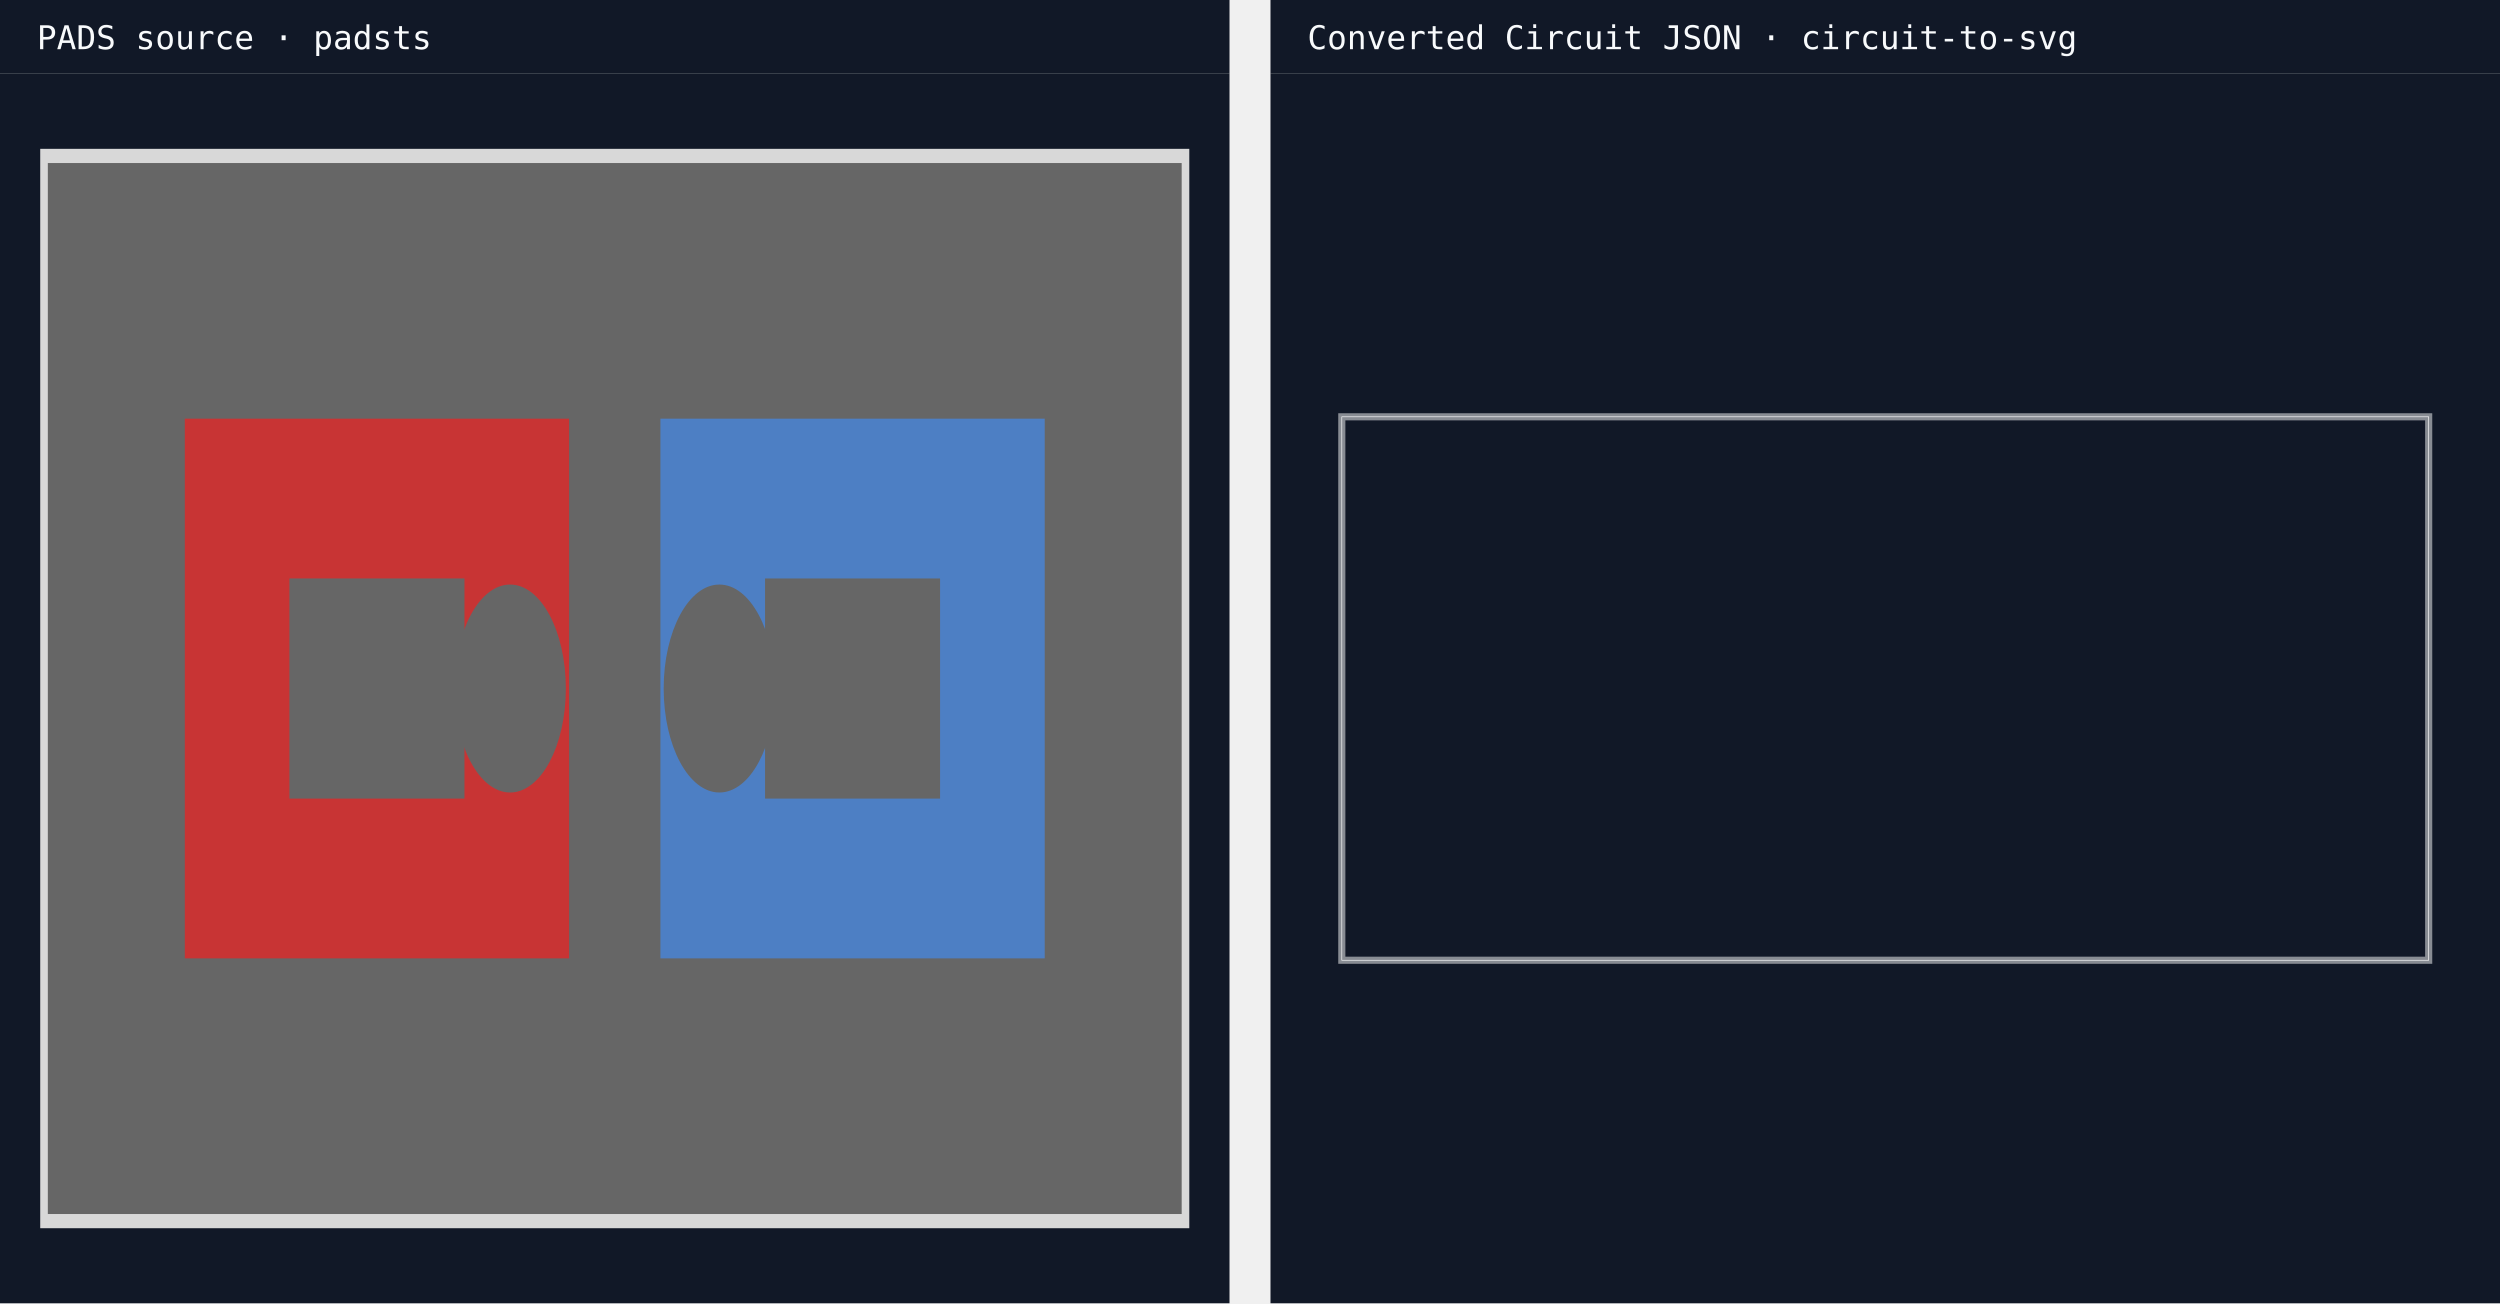
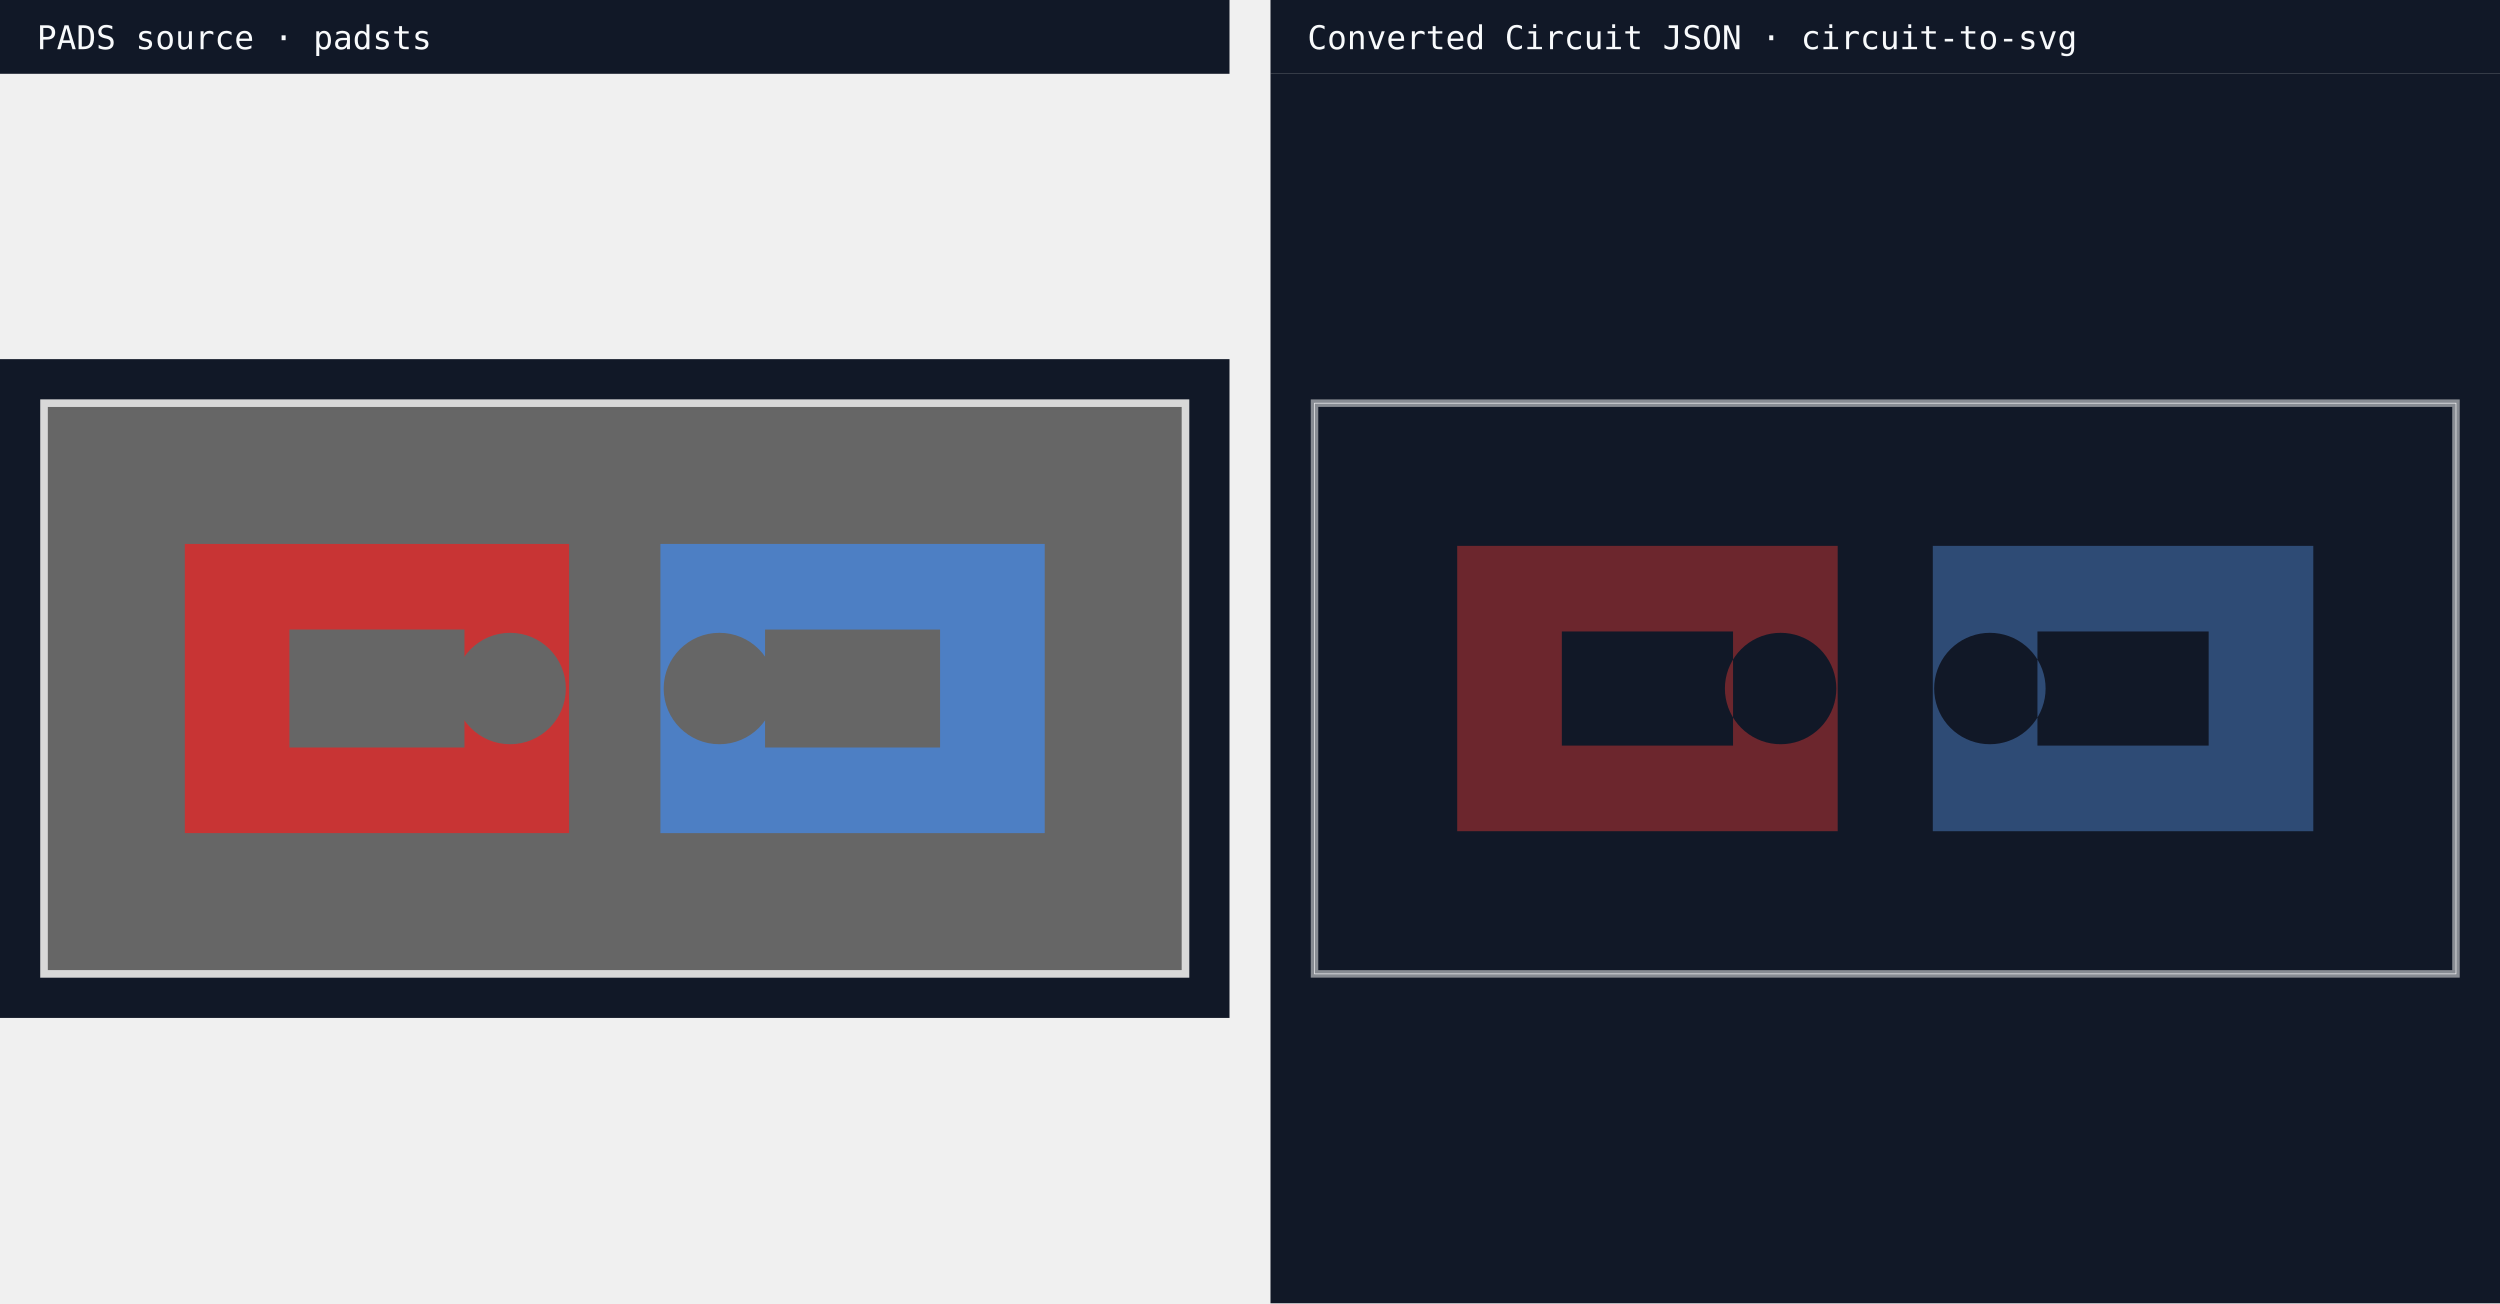
<svg xmlns="http://www.w3.org/2000/svg" width="1220" height="636" viewBox="0 0 1220 636" data-left-renderer="padsts" data-right-renderer="circuit-to-svg">
-   <g transform="translate(0, 0) scale(1, 1) translate(0, 0)">
+   <defs>
+     <clipPath id="comparison-left-column">
+       <rect width="600" height="636" />
+     </clipPath>
+     <clipPath id="comparison-right-column">
+       <rect width="600" height="636" />
+     </clipPath>
+   </defs>
+   <g transform="translate(0, 0) scale(1, 1) translate(0, 0)" clip-path="url(#comparison-left-column)">
+     <defs>
+       <clipPath id="pads-board-viewport">
+         <rect y="36" width="600" height="600" />
+       </clipPath>
+     </defs>
    <g transform="translate(0, 0) scale(1, 1) translate(0, 0)">
      <rect width="600" height="36" fill="#111827" />
      <text x="18" y="24" fill="#f8fafc" font-family="ui-monospace, monospace" font-size="16">PADS source · padsts</text>
    </g>
-     <g transform="translate(0, 36) scale(0.00003655079, 0.00006821661) translate(587756, 8207756)">
-       <defs>
-         <clipPath id="pads-board-outline__stack1">
-           <path d="M 0 0 L 15240000 0 L 15240000 7620000 L 0 7620000 L 0 0 Z" />
-         </clipPath>
-         <mask id="pads-F_Cu-polarity-mask__stack1" maskUnits="userSpaceOnUse" x="-587756" y="-587756" width="16415512" height="8795512">
-           <rect x="-587756" y="-587756" width="16415512" height="8795512" fill="white" />
-           <path id="pads-entity-path:2:ascii:PARTDECAL:16__stack1" data-source-id="ascii:PARTDECAL:16__stack1" data-kind="copper" data-pads-layer="1" data-gerber-layer-name="F_Cu" data-name="U1:CUTOUT_DECAL" data-reference="U1" data-decal="CUTOUT_DECAL" data-source-piece-kind="COPCUT" data-polarity="negative" d="M 3302000 3048000 L 5588000 3048000 L 5588000 4572000 L 3302000 4572000 L 3302000 3048000 Z" fill="black" stroke="black" stroke-width="50800" />
-           <circle id="pads-entity-circle:0:ascii:PARTDECAL:22__stack1" data-source-id="ascii:PARTDECAL:22__stack1" data-kind="copper" data-pads-layer="1" data-gerber-layer-name="F_Cu" data-name="U1:CUTOUT_DECAL" data-reference="U1" data-decal="CUTOUT_DECAL" data-source-piece-kind="COPCCO" data-polarity="negative" cx="6223000" cy="3810000" r="718420.49" fill="black" stroke="black" stroke-width="50800" />
-         </mask>
-         <mask id="pads-B_Cu-polarity-mask__stack1" maskUnits="userSpaceOnUse" x="-587756" y="-587756" width="16415512" height="8795512">
-           <rect x="-587756" y="-587756" width="16415512" height="8795512" fill="white" />
-           <path id="pads-entity-path:4:ascii:PARTDECAL:16__stack1" data-source-id="ascii:PARTDECAL:16__stack1" data-kind="copper" data-pads-layer="1" data-gerber-layer-name="B_Cu" data-name="U2:CUTOUT_DECAL" data-reference="U2" data-decal="CUTOUT_DECAL" data-source-piece-kind="COPCUT" data-polarity="negative" d="M 11938000 3048000 L 9652000 3048000 L 9652000 4572000 L 11938000 4572000 L 11938000 3048000 Z" fill="black" stroke="black" stroke-width="50800" />
-           <circle id="pads-entity-circle:1:ascii:PARTDECAL:22__stack1" data-source-id="ascii:PARTDECAL:22__stack1" data-kind="copper" data-pads-layer="1" data-gerber-layer-name="B_Cu" data-name="U2:CUTOUT_DECAL" data-reference="U2" data-decal="CUTOUT_DECAL" data-source-piece-kind="COPCCO" data-polarity="negative" cx="9017000" cy="3810000" r="718420.49" fill="black" stroke="black" stroke-width="50800" />
-         </mask>
-       </defs>
-       <rect data-kind="negative-space" x="-587756" y="-8207756" width="16415512" height="8795512" fill="#111827" />
-       <g transform="scale(1,-1)">
-         <g id="pads-FR4__stack1" clip-path="url(#pads-board-outline__stack1)">
-           <rect x="-587756" y="-587756" width="16415512" height="8795512" fill="#666666" />
-         </g>
-         <g id="pads-F_Cu__stack1" data-gerber-layer="F_Cu" color="#c83434" fill="currentColor" stroke="currentColor" mask="url(#pads-F_Cu-polarity-mask__stack1)" clip-path="url(#pads-board-outline__stack1)">
-           <path id="pads-entity-path:1:ascii:PARTDECAL:10__stack1" data-source-id="ascii:PARTDECAL:10__stack1" data-kind="copper" data-pads-layer="1" data-gerber-layer-name="F_Cu" data-name="U1:CUTOUT_DECAL" data-reference="U1" data-decal="CUTOUT_DECAL" data-source-piece-kind="COPCLS" data-polarity="positive" d="M 1905000 1905000 L 6985000 1905000 L 6985000 5715000 L 1905000 5715000 L 1905000 1905000 Z" fill="currentColor" stroke="currentColor" stroke-width="50800" />
-         </g>
-         <g id="pads-B_Cu__stack1" data-gerber-layer="B_Cu" color="#4d7fc4" fill="currentColor" stroke="currentColor" mask="url(#pads-B_Cu-polarity-mask__stack1)" clip-path="url(#pads-board-outline__stack1)">
-           <path id="pads-entity-path:3:ascii:PARTDECAL:10__stack1" data-source-id="ascii:PARTDECAL:10__stack1" data-kind="copper" data-pads-layer="1" data-gerber-layer-name="B_Cu" data-name="U2:CUTOUT_DECAL" data-reference="U2" data-decal="CUTOUT_DECAL" data-source-piece-kind="COPCLS" data-polarity="positive" d="M 13335000 1905000 L 8255000 1905000 L 8255000 5715000 L 13335000 5715000 L 13335000 1905000 Z" fill="currentColor" stroke="currentColor" stroke-width="50800" />
-         </g>
-         <g id="pads-Edge_Cuts__stack1" data-gerber-layer="Edge_Cuts" color="#d8d8d8" fill="currentColor" stroke="currentColor">
-           <path id="pads-entity-path:0:ascii:LINES:34__stack1" data-source-id="ascii:LINES:34__stack1" data-kind="outline" data-pads-layer="0" data-name="BOARD_OUTLINE" data-source-piece-kind="CLOSED" data-polarity="positive" d="M 0 0 L 15240000 0 L 15240000 7620000 L 0 7620000 L 0 0 Z" fill="none" stroke="currentColor" stroke-width="101600" />
+     <g clip-path="url(#pads-board-viewport)">
+       <g transform="translate(0, 36) scale(0.00003655079, 0.00003655079) translate(587756, 12017756)">
+         <defs>
+           <clipPath id="pads-board-outline__stack1">
+             <path d="M 0 0 L 15240000 0 L 15240000 7620000 L 0 7620000 L 0 0 Z" />
+           </clipPath>
+           <mask id="pads-F_Cu-polarity-mask__stack1" maskUnits="userSpaceOnUse" x="-587756" y="-587756" width="16415512" height="8795512">
+             <rect x="-587756" y="-587756" width="16415512" height="8795512" fill="white" />
+             <path id="pads-entity-path:2:ascii:PARTDECAL:16__stack1" data-source-id="ascii:PARTDECAL:16__stack1" data-kind="copper" data-pads-layer="1" data-gerber-layer-name="F_Cu" data-name="U1:CUTOUT_DECAL" data-reference="U1" data-decal="CUTOUT_DECAL" data-source-piece-kind="COPCUT" data-polarity="negative" d="M 3302000 3048000 L 5588000 3048000 L 5588000 4572000 L 3302000 4572000 L 3302000 3048000 Z" fill="black" stroke="black" stroke-width="50800" />
+             <circle id="pads-entity-circle:0:ascii:PARTDECAL:22__stack1" data-source-id="ascii:PARTDECAL:22__stack1" data-kind="copper" data-pads-layer="1" data-gerber-layer-name="F_Cu" data-name="U1:CUTOUT_DECAL" data-reference="U1" data-decal="CUTOUT_DECAL" data-source-piece-kind="COPCCO" data-polarity="negative" cx="6223000" cy="3810000" r="718420.49" fill="black" stroke="black" stroke-width="50800" />
+           </mask>
+           <mask id="pads-B_Cu-polarity-mask__stack1" maskUnits="userSpaceOnUse" x="-587756" y="-587756" width="16415512" height="8795512">
+             <rect x="-587756" y="-587756" width="16415512" height="8795512" fill="white" />
+             <path id="pads-entity-path:4:ascii:PARTDECAL:16__stack1" data-source-id="ascii:PARTDECAL:16__stack1" data-kind="copper" data-pads-layer="1" data-gerber-layer-name="B_Cu" data-name="U2:CUTOUT_DECAL" data-reference="U2" data-decal="CUTOUT_DECAL" data-source-piece-kind="COPCUT" data-polarity="negative" d="M 11938000 3048000 L 9652000 3048000 L 9652000 4572000 L 11938000 4572000 L 11938000 3048000 Z" fill="black" stroke="black" stroke-width="50800" />
+             <circle id="pads-entity-circle:1:ascii:PARTDECAL:22__stack1" data-source-id="ascii:PARTDECAL:22__stack1" data-kind="copper" data-pads-layer="1" data-gerber-layer-name="B_Cu" data-name="U2:CUTOUT_DECAL" data-reference="U2" data-decal="CUTOUT_DECAL" data-source-piece-kind="COPCCO" data-polarity="negative" cx="9017000" cy="3810000" r="718420.49" fill="black" stroke="black" stroke-width="50800" />
+           </mask>
+         </defs>
+         <rect data-kind="negative-space" x="-587756" y="-8207756" width="16415512" height="8795512" fill="#111827" />
+         <g transform="scale(1,-1)">
+           <g id="pads-FR4__stack1" clip-path="url(#pads-board-outline__stack1)">
+             <rect x="-587756" y="-587756" width="16415512" height="8795512" fill="#666666" />
+           </g>
+           <g id="pads-F_Cu__stack1" data-gerber-layer="F_Cu" color="#c83434" fill="currentColor" stroke="currentColor" mask="url(#pads-F_Cu-polarity-mask__stack1)" clip-path="url(#pads-board-outline__stack1)">
+             <path id="pads-entity-path:1:ascii:PARTDECAL:10__stack1" data-source-id="ascii:PARTDECAL:10__stack1" data-kind="copper" data-pads-layer="1" data-gerber-layer-name="F_Cu" data-name="U1:CUTOUT_DECAL" data-reference="U1" data-decal="CUTOUT_DECAL" data-source-piece-kind="COPCLS" data-polarity="positive" d="M 1905000 1905000 L 6985000 1905000 L 6985000 5715000 L 1905000 5715000 L 1905000 1905000 Z" fill="currentColor" stroke="currentColor" stroke-width="50800" />
+           </g>
+           <g id="pads-B_Cu__stack1" data-gerber-layer="B_Cu" color="#4d7fc4" fill="currentColor" stroke="currentColor" mask="url(#pads-B_Cu-polarity-mask__stack1)" clip-path="url(#pads-board-outline__stack1)">
+             <path id="pads-entity-path:3:ascii:PARTDECAL:10__stack1" data-source-id="ascii:PARTDECAL:10__stack1" data-kind="copper" data-pads-layer="1" data-gerber-layer-name="B_Cu" data-name="U2:CUTOUT_DECAL" data-reference="U2" data-decal="CUTOUT_DECAL" data-source-piece-kind="COPCLS" data-polarity="positive" d="M 13335000 1905000 L 8255000 1905000 L 8255000 5715000 L 13335000 5715000 L 13335000 1905000 Z" fill="currentColor" stroke="currentColor" stroke-width="50800" />
+           </g>
+           <g id="pads-Edge_Cuts__stack1" data-gerber-layer="Edge_Cuts" color="#d8d8d8" fill="currentColor" stroke="currentColor">
+             <path id="pads-entity-path:0:ascii:LINES:34__stack1" data-source-id="ascii:LINES:34__stack1" data-kind="outline" data-pads-layer="0" data-name="BOARD_OUTLINE" data-source-piece-kind="CLOSED" data-polarity="positive" d="M 0 0 L 15240000 0 L 15240000 7620000 L 0 7620000 L 0 0 Z" fill="none" stroke="currentColor" stroke-width="101600" />
+           </g>
        </g>
      </g>
    </g>
  </g>
-   <g transform="translate(620, 0) scale(1, 1) translate(0, 0)">
+   <g transform="translate(620, 0) scale(1, 1) translate(0, 0)" clip-path="url(#comparison-right-column)">
+     <defs>
+       <clipPath id="circuit-json-board-viewport__stack1">
+         <rect y="36" width="600" height="600" />
+       </clipPath>
+     </defs>
    <g transform="translate(0, 0) scale(1, 1) translate(0, 0)">
      <rect width="600" height="36" fill="#111827" />
      <text x="18" y="24" fill="#f8fafc" font-family="ui-monospace, monospace" font-size="16">Converted Circuit JSON · circuit-to-svg</text>
    </g>
-     <g transform="translate(0, 36)">
-       <style />
-       <rect class="boundary" x="0" y="0" fill="#111827" width="600" height="600" data-type="pcb_background" data-pcb-layer="global" />
-       <rect class="pcb-boundary" fill="none" stroke="#fff" stroke-width="0.3" x="34.803" y="167.401" width="530.394" height="265.197" data-type="pcb_boundary" data-pcb-layer="global" />
-       <path class="pcb-board" d="M 34.803 432.599 L 565.197 432.599 L 565.197 167.401 L 34.803 167.401 L 34.803 432.599 Z" fill="none" stroke="rgba(255, 255, 255, 0.5)" stroke-width="3.48" data-type="pcb_board" data-pcb-layer="board" />
+     <g clip-path="url(#circuit-json-board-viewport__stack1)">
+       <g transform="translate(0, 36)">
+         <style />
+         <rect class="boundary" x="0" y="0" fill="#111827" width="600" height="600" data-type="pcb_background" data-pcb-layer="global" />
+         <rect class="pcb-boundary" fill="none" stroke="#fff" stroke-width="0.3" x="21.483" y="160.741" width="557.034" height="278.517" data-type="pcb_boundary" data-pcb-layer="global" />
+         <path class="pcb-board" d="M 21.483 439.259 L 578.517 439.259 L 578.517 160.741 L 21.483 160.741 L 21.483 439.259 Z" fill="none" stroke="rgba(255, 255, 255, 0.5)" stroke-width="3.655" data-type="pcb_board" data-pcb-layer="board" />
+         <path class="pcb-copper-pour pcb-copper-pour-brep" d="M 508.888 369.629 L 323.21 369.629 L 323.21 230.371 L 508.888 230.371 L 508.888 369.629 Z M 457.826 327.852 L 374.271 327.852 L 374.271 272.148 L 457.826 272.148 L 457.826 327.852 Z M 378.249 300 L 378.145 297.63 L 377.836 295.279 L 377.322 292.963 L 376.609 290.701 L 375.701 288.51 L 374.606 286.406 L 373.332 284.406 L 371.888 282.524 L 370.286 280.776 L 368.537 279.173 L 366.655 277.73 L 364.655 276.455 L 362.551 275.36 L 360.36 274.452 L 358.098 273.739 L 355.782 273.226 L 353.431 272.916 L 351.061 272.813 L 348.692 272.916 L 346.34 273.226 L 344.025 273.739 L 341.763 274.452 L 339.572 275.36 L 337.468 276.455 L 335.468 277.73 L 333.586 279.173 L 331.837 280.776 L 330.235 282.524 L 328.791 284.406 L 327.517 286.406 L 326.421 288.51 L 325.514 290.701 L 324.801 292.963 L 324.287 295.279 L 323.978 297.63 L 323.874 300 L 323.978 302.37 L 324.287 304.721 L 324.801 307.037 L 325.514 309.299 L 326.421 311.49 L 327.517 313.594 L 328.791 315.594 L 330.235 317.476 L 331.837 319.224 L 333.586 320.827 L 335.468 322.27 L 337.468 323.545 L 339.572 324.64 L 341.763 325.548 L 344.025 326.261 L 346.34 326.774 L 348.692 327.084 L 351.061 327.187 L 353.431 327.084 L 355.782 326.774 L 358.098 326.261 L 360.36 325.548 L 362.551 324.64 L 364.655 323.545 L 366.655 322.27 L 368.537 320.827 L 370.286 319.224 L 371.888 317.476 L 373.332 315.594 L 374.606 313.594 L 375.701 311.49 L 376.609 309.299 L 377.322 307.037 L 377.836 304.721 L 378.145 302.37 L 378.249 300 Z" fill="rgb(77, 127, 196)" fill-rule="evenodd" fill-opacity="0.5" data-type="pcb_copper_pour" data-pcb-layer="bottom" />
+         <path class="pcb-copper-pour pcb-copper-pour-brep" d="M 91.112 369.629 L 276.79 369.629 L 276.79 230.371 L 91.112 230.371 L 91.112 369.629 Z M 142.174 327.852 L 225.729 327.852 L 225.729 272.148 L 142.174 272.148 L 142.174 327.852 Z M 276.126 300 L 276.022 297.63 L 275.713 295.279 L 275.199 292.963 L 274.486 290.701 L 273.579 288.51 L 272.483 286.406 L 271.209 284.406 L 269.765 282.524 L 268.163 280.776 L 266.414 279.173 L 264.532 277.73 L 262.532 276.455 L 260.428 275.36 L 258.237 274.452 L 255.975 273.739 L 253.66 273.226 L 251.308 272.916 L 248.939 272.813 L 246.569 272.916 L 244.218 273.226 L 241.902 273.739 L 239.64 274.452 L 237.449 275.36 L 235.345 276.455 L 233.345 277.73 L 231.463 279.173 L 229.714 280.776 L 228.112 282.524 L 226.668 284.406 L 225.394 286.406 L 224.299 288.51 L 223.391 290.701 L 222.678 292.963 L 222.164 295.279 L 221.855 297.63 L 221.751 300 L 221.855 302.37 L 222.164 304.721 L 222.678 307.037 L 223.391 309.299 L 224.299 311.49 L 225.394 313.594 L 226.668 315.594 L 228.112 317.476 L 229.714 319.224 L 231.463 320.827 L 233.345 322.27 L 235.345 323.545 L 237.449 324.64 L 239.64 325.548 L 241.902 326.261 L 244.218 326.774 L 246.569 327.084 L 248.939 327.187 L 251.308 327.084 L 253.66 326.774 L 255.975 326.261 L 258.237 325.548 L 260.428 324.64 L 262.532 323.545 L 264.532 322.27 L 266.414 320.827 L 268.163 319.224 L 269.765 317.476 L 271.209 315.594 L 272.483 313.594 L 273.579 311.49 L 274.486 309.299 L 275.199 307.037 L 275.713 304.721 L 276.022 302.37 L 276.126 300 Z" fill="rgb(200, 52, 52)" fill-rule="evenodd" fill-opacity="0.5" data-type="pcb_copper_pour" data-pcb-layer="top" />
+       </g>
    </g>
  </g>
</svg>
